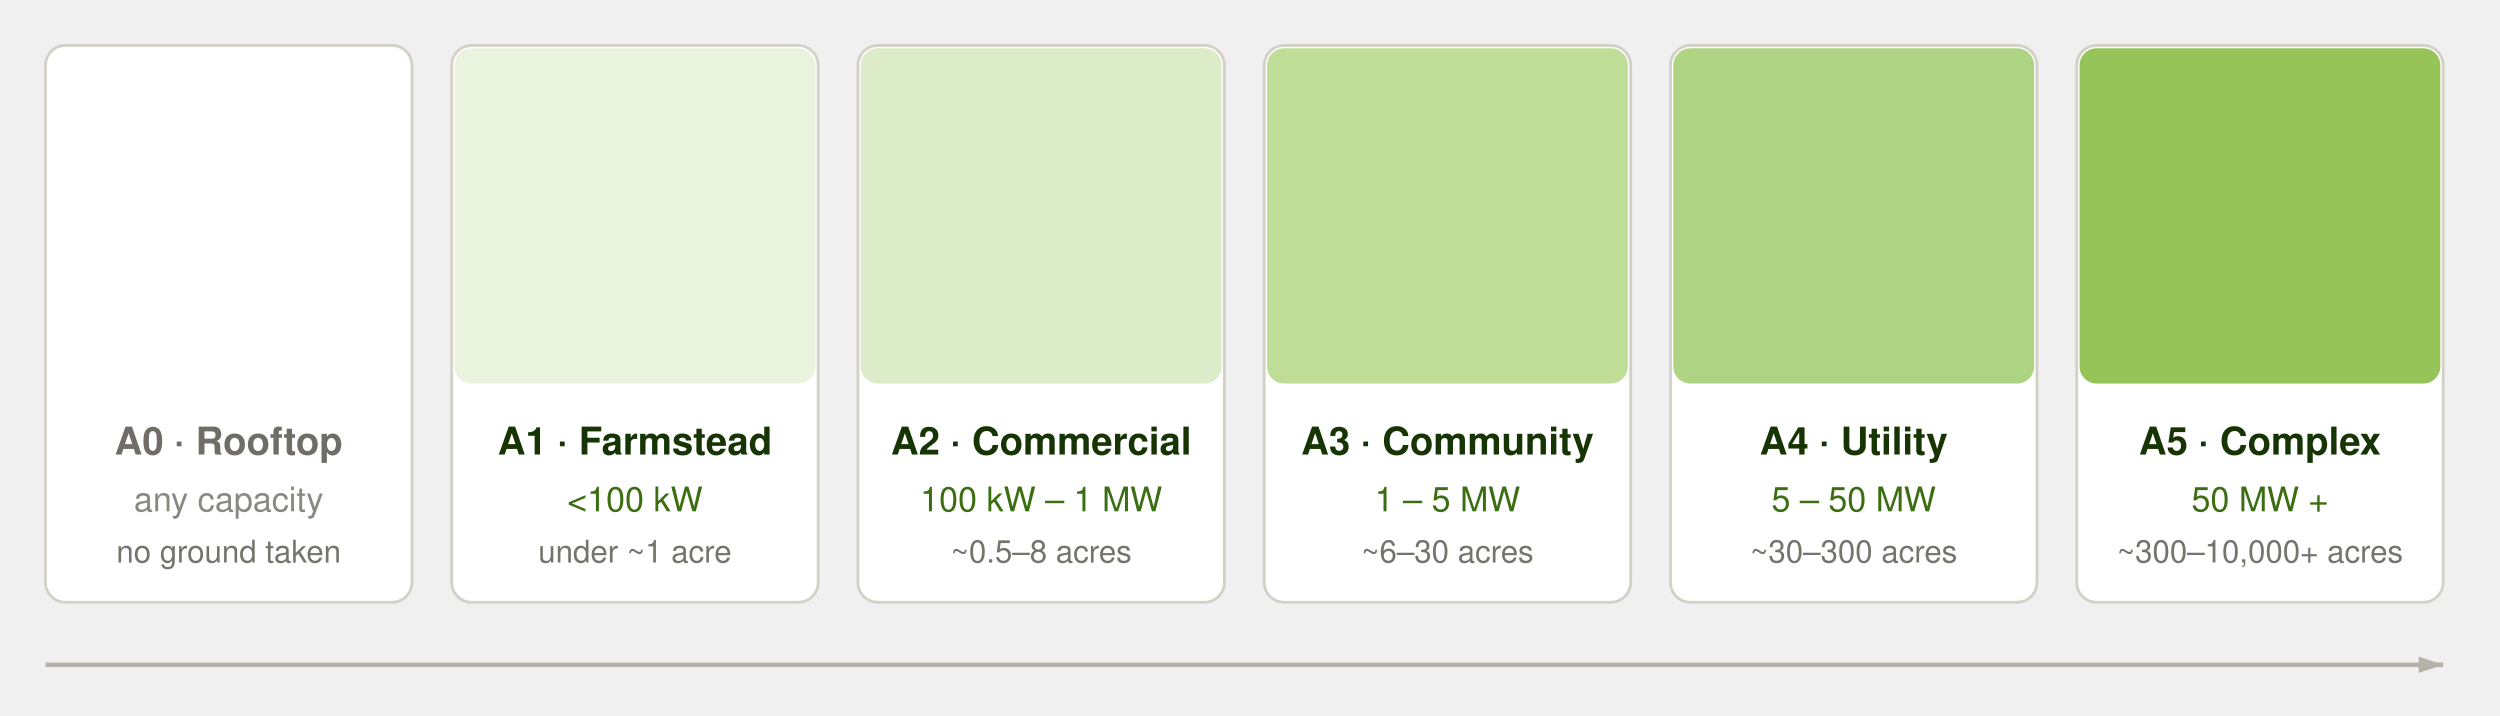
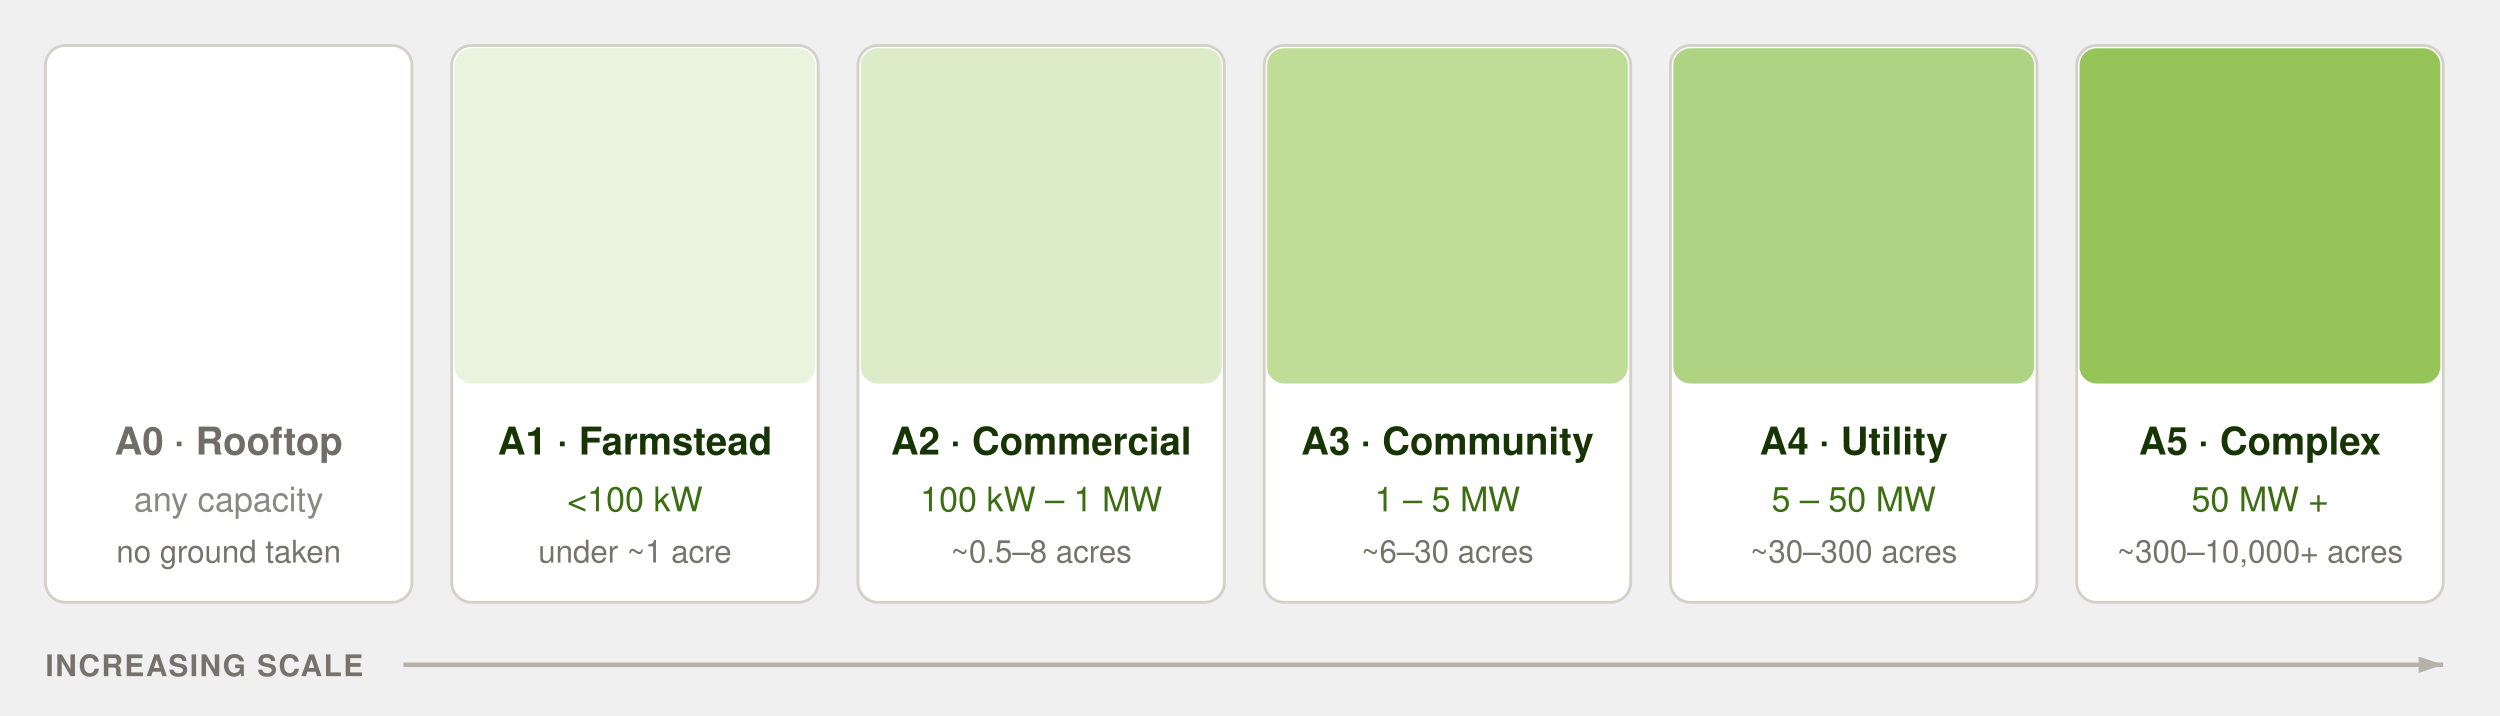
<svg xmlns="http://www.w3.org/2000/svg" width="880" height="252" viewBox="0 0 880 252" role="img">
  <style>
text{font-family:ui-sans-serif,system-ui,-apple-system,"Segoe UI",Helvetica,Arial,sans-serif}
.zn{font-size:13.5px;font-weight:600;fill:#173404}
.zc{font-size:12px;fill:#3b6d11}
.zf{font-size:11px;fill:#75736c}
.zn0{font-size:13.5px;font-weight:600;fill:#6f6d66}
.zc0{font-size:12px;fill:#8a8880}
+ .dir{font-size:10.5px;font-weight:700;letter-spacing:.05em;fill:#75736c}
</style>
  <defs>
    <marker id="gr" viewBox="0 0 10 10" refX="9" refY="5" markerWidth="6" markerHeight="6" orient="auto">
      <path d="M0,2 L9,5 L0,8 z" fill="#b4b2a9" />
    </marker>
  </defs>
  <rect x="16" y="16" width="129" height="196" rx="7" fill="#ffffff" stroke="#d3d1c7" stroke-width="1" />
  <rect x="17" y="17" width="127" height="118" rx="6" fill="#ffffff" />
  <text class="zn0" x="80.5" y="160" text-anchor="middle">A0 · Rooftop</text>
  <text class="zc0" x="80.5" y="180" text-anchor="middle">any capacity</text>
  <text class="zf" x="80.5" y="198" text-anchor="middle">no ground taken</text>
  <rect x="159" y="16" width="129" height="196" rx="7" fill="#ffffff" stroke="#d3d1c7" stroke-width="1" />
  <rect x="160" y="17" width="127" height="118" rx="6" fill="#EAF3DE" />
  <text class="zn" x="223.5" y="160" text-anchor="middle">A1 · Farmstead</text>
  <text class="zc" x="223.5" y="180" text-anchor="middle">&lt;100 kW</text>
  <text class="zf" x="223.5" y="198" text-anchor="middle">under ~1 acre</text>
  <rect x="302" y="16" width="129" height="196" rx="7" fill="#ffffff" stroke="#d3d1c7" stroke-width="1" />
  <rect x="303" y="17" width="127" height="118" rx="6" fill="#DCEBC8" />
  <text class="zn" x="366.5" y="160" text-anchor="middle">A2 · Commercial</text>
  <text class="zc" x="366.5" y="180" text-anchor="middle">100 kW – 1 MW</text>
  <text class="zf" x="366.5" y="198" text-anchor="middle">~0.5–8 acres</text>
  <rect x="445" y="16" width="129" height="196" rx="7" fill="#ffffff" stroke="#d3d1c7" stroke-width="1" />
  <rect x="446" y="17" width="127" height="118" rx="6" fill="#C0DD97" />
  <text class="zn" x="509.5" y="160" text-anchor="middle">A3 · Community</text>
  <text class="zc" x="509.5" y="180" text-anchor="middle">1 – 5 MW</text>
  <text class="zf" x="509.5" y="198" text-anchor="middle">~6–30 acres</text>
  <rect x="588" y="16" width="129" height="196" rx="7" fill="#ffffff" stroke="#d3d1c7" stroke-width="1" />
  <rect x="589" y="17" width="127" height="118" rx="6" fill="#AED483" />
  <text class="zn" x="652.5" y="160" text-anchor="middle">A4 · Utility</text>
  <text class="zc" x="652.5" y="180" text-anchor="middle">5 – 50 MW</text>
  <text class="zf" x="652.5" y="198" text-anchor="middle">~30–300 acres</text>
  <rect x="731" y="16" width="129" height="196" rx="7" fill="#ffffff" stroke="#d3d1c7" stroke-width="1" />
  <rect x="732" y="17" width="127" height="118" rx="6" fill="#97C459" />
  <text class="zn" x="795.5" y="160" text-anchor="middle">A5 · Complex</text>
  <text class="zc" x="795.5" y="180" text-anchor="middle">50 MW +</text>
  <text class="zf" x="795.5" y="198" text-anchor="middle">~300–10,000+ acres</text>
-   <line x1="16" y1="234" x2="860" y2="234" stroke="#b4b2a9" stroke-width="1.6" marker-end="url(#gr)" />
+   <text class="dir" x="16" y="238">INCREASING SCALE</text>
+   <line x1="142" y1="234" x2="860" y2="234" stroke="#b4b2a9" stroke-width="1.6" marker-end="url(#gr)" />
</svg>
